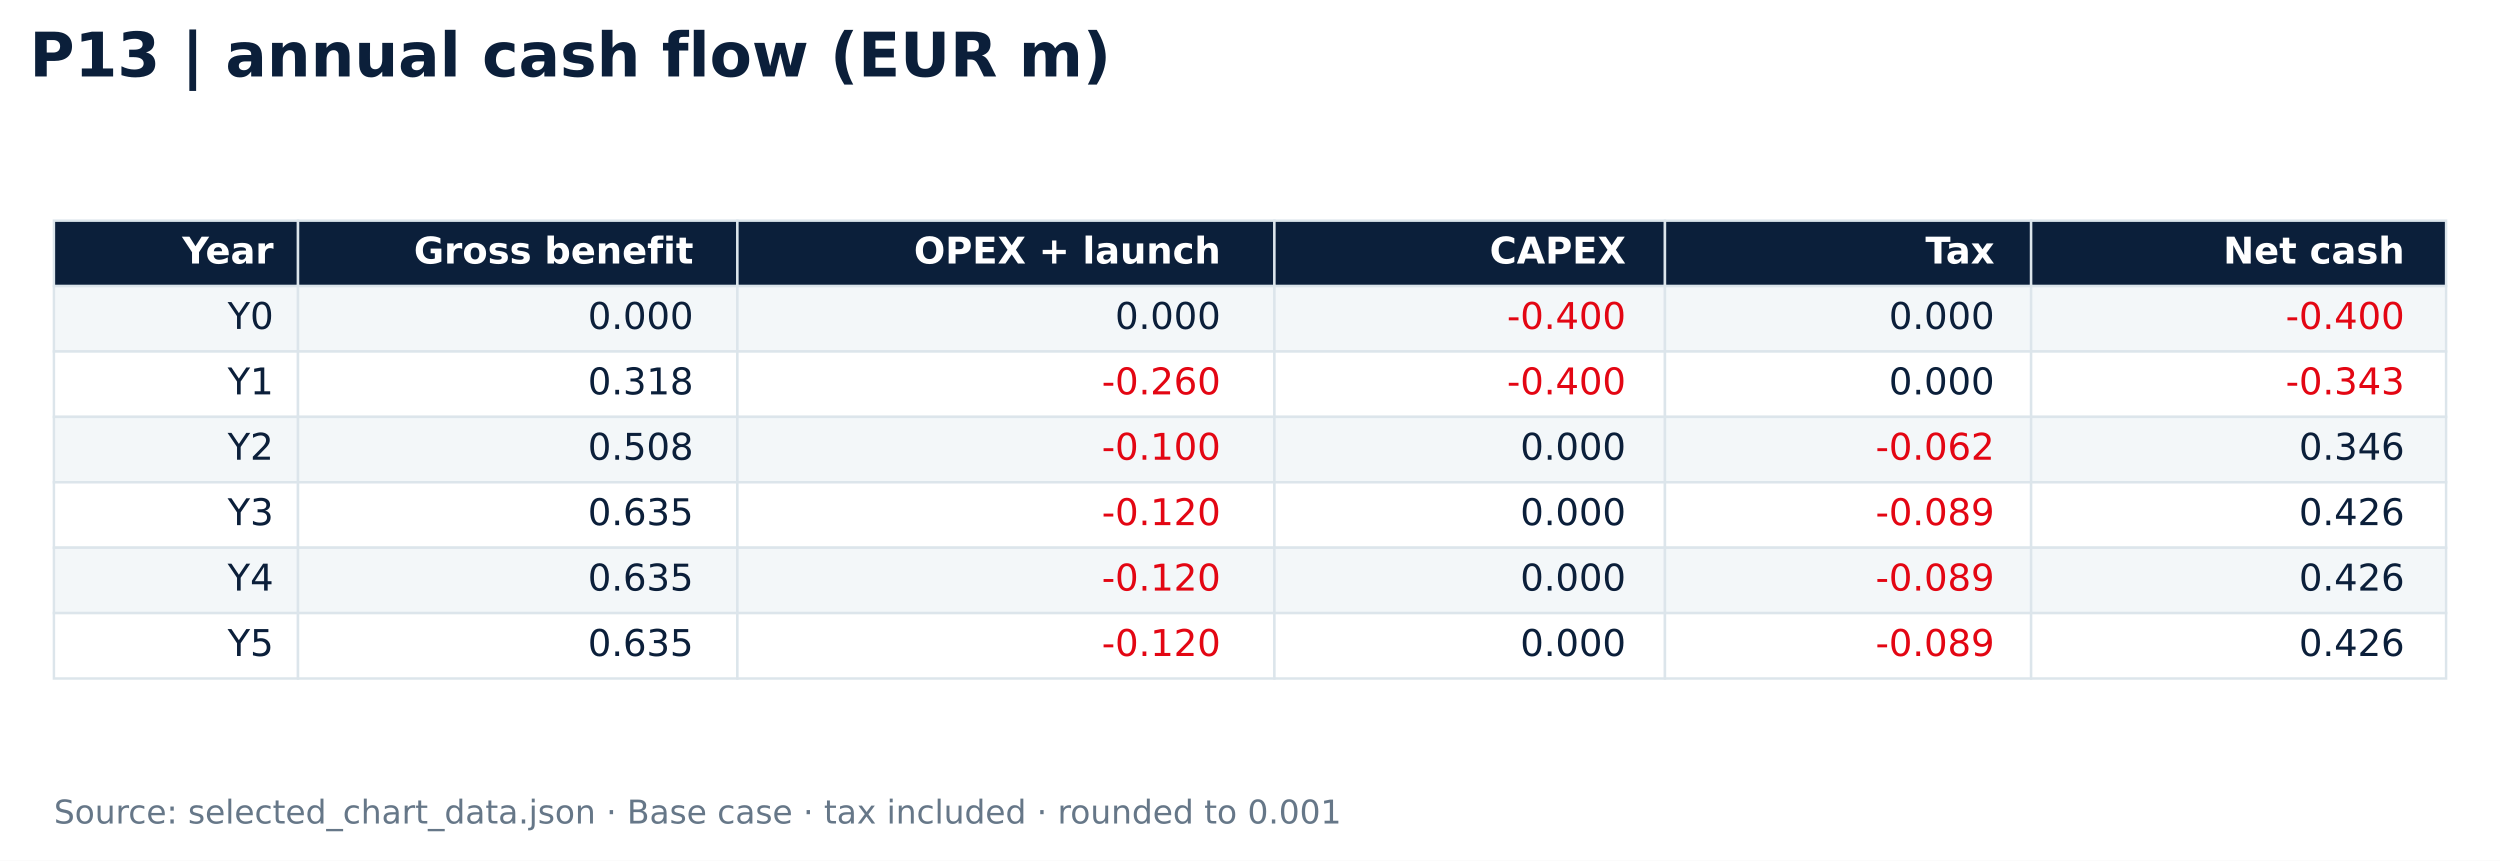
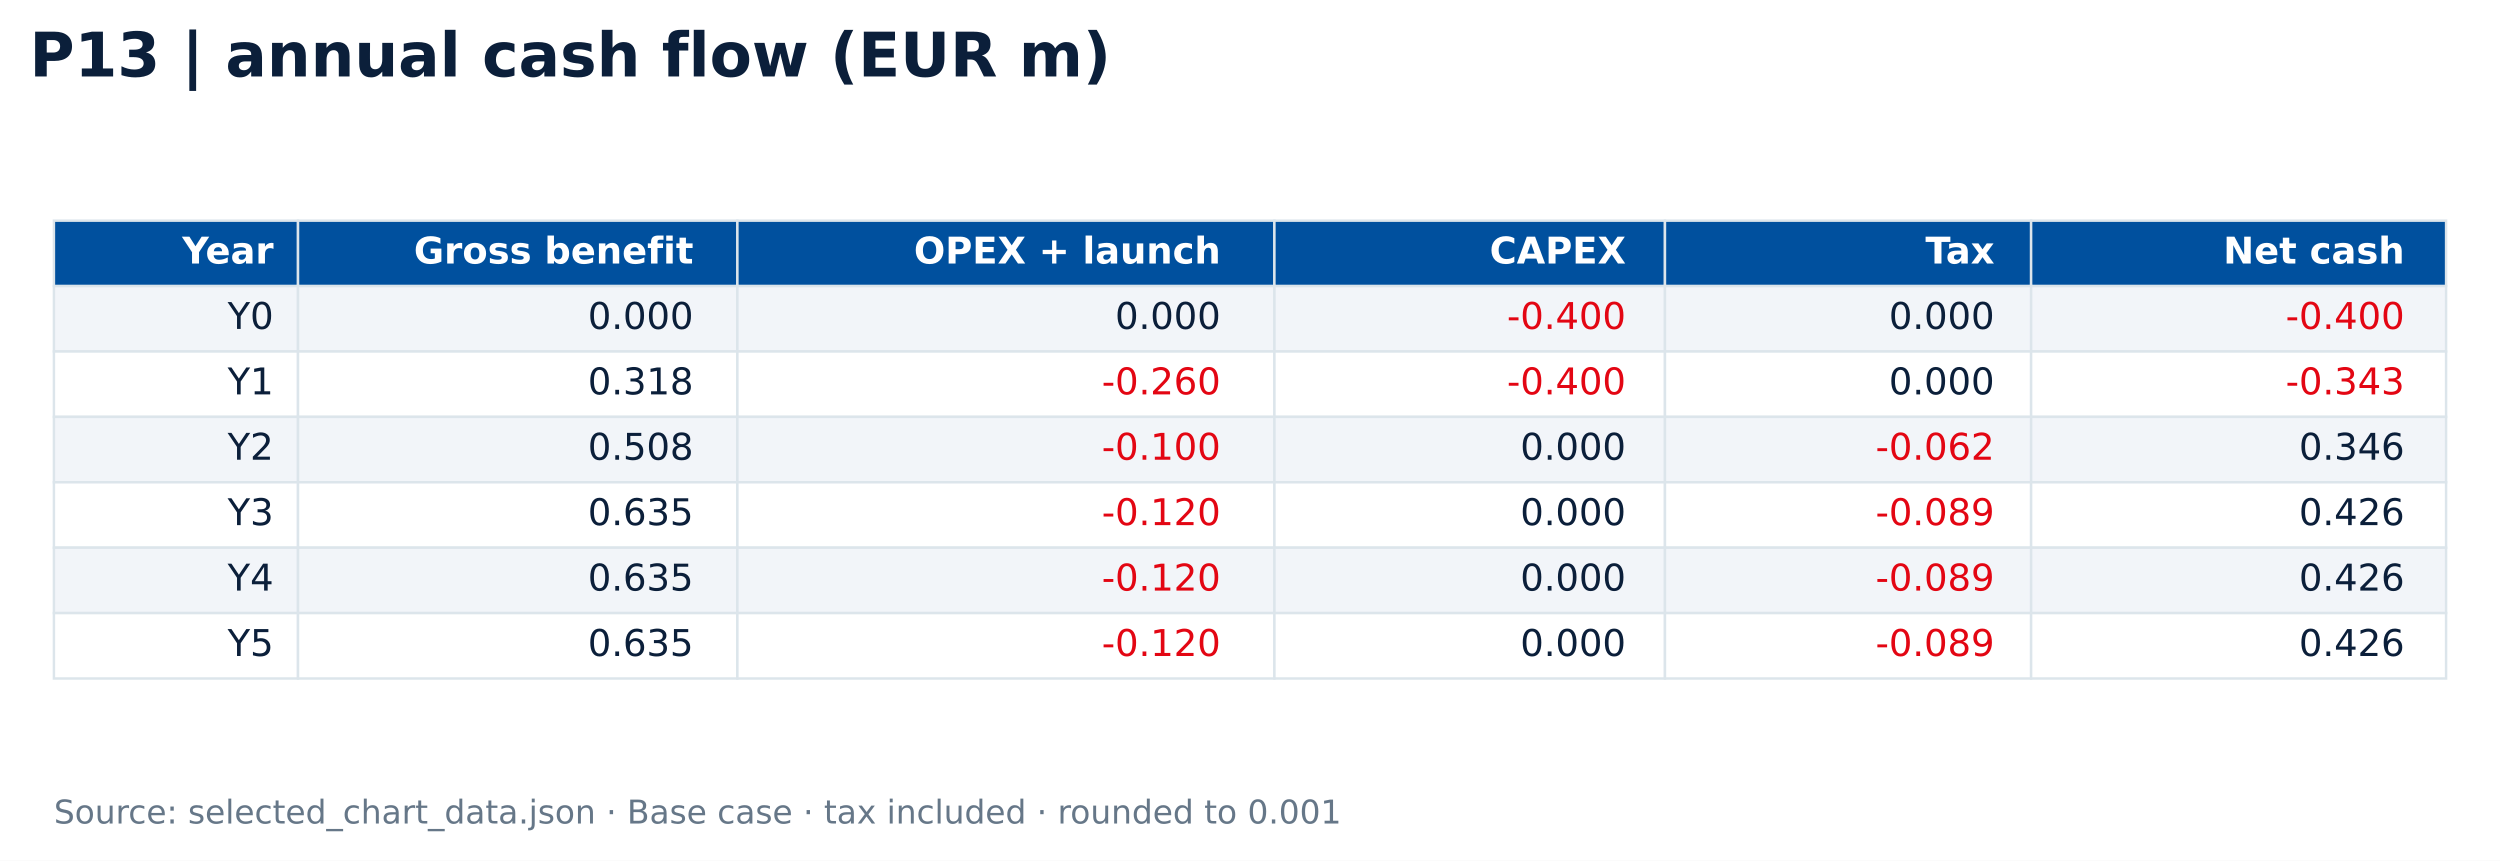
<svg xmlns="http://www.w3.org/2000/svg" width="609.984pt" height="210.02pt" viewBox="0 0 609.984 210.02" version="1.1">
  <defs>
    <style type="text/css">*{stroke-linejoin: round; stroke-linecap: butt}</style>
  </defs>
  <g id="figure_1">
    <g id="patch_1">
      <path d="M 0 210.02  L 609.984 210.02  L 609.984 0  L 0 0  z " style="fill: #ffffff" />
    </g>
    <g id="axes_1">
      <g id="table_1">
        <g id="patch_2">
-           <path d="M 13.156 69.799  L 72.714 69.799  L 72.714 53.841  L 13.156 53.841  z " style="fill: #0b1f3a; stroke: #dce5eb; stroke-width: 0.6; stroke-linejoin: miter" />
+           <path d="M 13.156 69.799  L 72.714 69.799  L 72.714 53.841  L 13.156 53.841  z " style="fill: #00509e; stroke: #dce5eb; stroke-width: 0.6; stroke-linejoin: miter" />
        </g>
        <g id="text_1">
          <text style="font-weight: 700; font-size: 9px; font-family: 'DejaVu Sans'; text-anchor: end; fill: #ffffff" x="66.758" y="64.303" transform="rotate(-0 66.7584 64.30339)">Year</text>
        </g>
        <g id="patch_3">
-           <path d="M 72.714 69.799  L 179.919 69.799  L 179.919 53.841  L 72.714 53.841  z " style="fill: #0b1f3a; stroke: #dce5eb; stroke-width: 0.6; stroke-linejoin: miter" />
+           <path d="M 72.714 69.799  L 179.919 69.799  L 179.919 53.841  L 72.714 53.841  z " style="fill: #00509e; stroke: #dce5eb; stroke-width: 0.6; stroke-linejoin: miter" />
        </g>
        <g id="text_2">
          <text style="font-weight: 700; font-size: 9px; font-family: 'DejaVu Sans'; text-anchor: end; fill: #ffffff" x="169.199" y="64.303" transform="rotate(-0 169.1988 64.30339)">Gross benefit</text>
        </g>
        <g id="patch_4">
-           <path d="M 179.919 69.799  L 310.948 69.799  L 310.948 53.841  L 179.919 53.841  z " style="fill: #0b1f3a; stroke: #dce5eb; stroke-width: 0.6; stroke-linejoin: miter" />
+           <path d="M 179.919 69.799  L 310.948 69.799  L 310.948 53.841  L 179.919 53.841  z " style="fill: #00509e; stroke: #dce5eb; stroke-width: 0.6; stroke-linejoin: miter" />
        </g>
        <g id="text_3">
          <text style="font-weight: 700; font-size: 9px; font-family: 'DejaVu Sans'; text-anchor: end; fill: #ffffff" x="297.845" y="64.303" transform="rotate(-0 297.845 64.30339)">OPEX + launch</text>
        </g>
        <g id="patch_5">
-           <path d="M 310.948 69.799  L 406.241 69.799  L 406.241 53.841  L 310.948 53.841  z " style="fill: #0b1f3a; stroke: #dce5eb; stroke-width: 0.6; stroke-linejoin: miter" />
+           <path d="M 310.948 69.799  L 406.241 69.799  L 406.241 53.841  L 310.948 53.841  z " style="fill: #00509e; stroke: #dce5eb; stroke-width: 0.6; stroke-linejoin: miter" />
        </g>
        <g id="text_4">
          <text style="font-weight: 700; font-size: 9px; font-family: 'DejaVu Sans'; text-anchor: end; fill: #ffffff" x="396.712" y="64.303" transform="rotate(-0 396.7119 64.30339)">CAPEX</text>
        </g>
        <g id="patch_6">
-           <path d="M 406.241 69.799  L 495.579 69.799  L 495.579 53.841  L 406.241 53.841  z " style="fill: #0b1f3a; stroke: #dce5eb; stroke-width: 0.6; stroke-linejoin: miter" />
+           <path d="M 406.241 69.799  L 495.579 69.799  L 495.579 53.841  L 406.241 53.841  z " style="fill: #00509e; stroke: #dce5eb; stroke-width: 0.6; stroke-linejoin: miter" />
        </g>
        <g id="text_5">
          <text style="font-weight: 700; font-size: 9px; font-family: 'DejaVu Sans'; text-anchor: end; fill: #ffffff" x="486.645" y="64.303" transform="rotate(-0 486.6451 64.30339)">Tax</text>
        </g>
        <g id="patch_7">
-           <path d="M 495.579 69.799  L 596.828 69.799  L 596.828 53.841  L 495.579 53.841  z " style="fill: #0b1f3a; stroke: #dce5eb; stroke-width: 0.6; stroke-linejoin: miter" />
+           <path d="M 495.579 69.799  L 596.828 69.799  L 596.828 53.841  L 495.579 53.841  z " style="fill: #00509e; stroke: #dce5eb; stroke-width: 0.6; stroke-linejoin: miter" />
        </g>
        <g id="text_6">
          <text style="font-weight: 700; font-size: 9px; font-family: 'DejaVu Sans'; text-anchor: end; fill: #ffffff" x="586.703" y="64.303" transform="rotate(-0 586.7032 64.30339)">Net cash</text>
        </g>
        <g id="patch_8">
-           <path d="M 13.156 85.758  L 72.714 85.758  L 72.714 69.799  L 13.156 69.799  z " style="fill: #f3f7f9; stroke: #dce5eb; stroke-width: 0.6; stroke-linejoin: miter" />
+           <path d="M 13.156 85.758  L 72.714 85.758  L 72.714 69.799  L 13.156 69.799  z " style="fill: #f2f5f9; stroke: #dce5eb; stroke-width: 0.6; stroke-linejoin: miter" />
        </g>
        <g id="text_7">
          <text style="font-size: 9px; font-family: 'DejaVu Sans'; text-anchor: end; fill: #0b1f3a" x="66.758" y="80.262" transform="rotate(-0 66.7584 80.26184)">Y0</text>
        </g>
        <g id="patch_9">
-           <path d="M 72.714 85.758  L 179.919 85.758  L 179.919 69.799  L 72.714 69.799  z " style="fill: #f3f7f9; stroke: #dce5eb; stroke-width: 0.6; stroke-linejoin: miter" />
+           <path d="M 72.714 85.758  L 179.919 85.758  L 179.919 69.799  L 72.714 69.799  z " style="fill: #f2f5f9; stroke: #dce5eb; stroke-width: 0.6; stroke-linejoin: miter" />
        </g>
        <g id="text_8">
          <text style="font-size: 9px; font-family: 'DejaVu Sans'; text-anchor: end; fill: #0b1f3a" x="169.199" y="80.262" transform="rotate(-0 169.1988 80.26184)">0.000</text>
        </g>
        <g id="patch_10">
-           <path d="M 179.919 85.758  L 310.948 85.758  L 310.948 69.799  L 179.919 69.799  z " style="fill: #f3f7f9; stroke: #dce5eb; stroke-width: 0.6; stroke-linejoin: miter" />
+           <path d="M 179.919 85.758  L 310.948 85.758  L 310.948 69.799  L 179.919 69.799  z " style="fill: #f2f5f9; stroke: #dce5eb; stroke-width: 0.6; stroke-linejoin: miter" />
        </g>
        <g id="text_9">
          <text style="font-size: 9px; font-family: 'DejaVu Sans'; text-anchor: end; fill: #0b1f3a" x="297.845" y="80.262" transform="rotate(-0 297.845 80.26184)">0.000</text>
        </g>
        <g id="patch_11">
-           <path d="M 310.948 85.758  L 406.241 85.758  L 406.241 69.799  L 310.948 69.799  z " style="fill: #f3f7f9; stroke: #dce5eb; stroke-width: 0.6; stroke-linejoin: miter" />
+           <path d="M 310.948 85.758  L 406.241 85.758  L 406.241 69.799  L 310.948 69.799  z " style="fill: #f2f5f9; stroke: #dce5eb; stroke-width: 0.6; stroke-linejoin: miter" />
        </g>
        <g id="text_10">
          <text style="font-size: 9px; font-family: 'DejaVu Sans'; text-anchor: end; fill: #e30613" x="396.712" y="80.262" transform="rotate(-0 396.7119 80.26184)">-0.400</text>
        </g>
        <g id="patch_12">
-           <path d="M 406.241 85.758  L 495.579 85.758  L 495.579 69.799  L 406.241 69.799  z " style="fill: #f3f7f9; stroke: #dce5eb; stroke-width: 0.6; stroke-linejoin: miter" />
+           <path d="M 406.241 85.758  L 495.579 85.758  L 495.579 69.799  L 406.241 69.799  z " style="fill: #f2f5f9; stroke: #dce5eb; stroke-width: 0.6; stroke-linejoin: miter" />
        </g>
        <g id="text_11">
          <text style="font-size: 9px; font-family: 'DejaVu Sans'; text-anchor: end; fill: #0b1f3a" x="486.645" y="80.262" transform="rotate(-0 486.6451 80.26184)">0.000</text>
        </g>
        <g id="patch_13">
-           <path d="M 495.579 85.758  L 596.828 85.758  L 596.828 69.799  L 495.579 69.799  z " style="fill: #f3f7f9; stroke: #dce5eb; stroke-width: 0.6; stroke-linejoin: miter" />
+           <path d="M 495.579 85.758  L 596.828 85.758  L 596.828 69.799  L 495.579 69.799  z " style="fill: #f2f5f9; stroke: #dce5eb; stroke-width: 0.6; stroke-linejoin: miter" />
        </g>
        <g id="text_12">
          <text style="font-size: 9px; font-family: 'DejaVu Sans'; text-anchor: end; fill: #e30613" x="586.703" y="80.262" transform="rotate(-0 586.7032 80.26184)">-0.400</text>
        </g>
        <g id="patch_14">
          <path d="M 13.156 101.716  L 72.714 101.716  L 72.714 85.758  L 13.156 85.758  z " style="fill: #ffffff; stroke: #dce5eb; stroke-width: 0.6; stroke-linejoin: miter" />
        </g>
        <g id="text_13">
          <text style="font-size: 9px; font-family: 'DejaVu Sans'; text-anchor: end; fill: #0b1f3a" x="66.758" y="96.22" transform="rotate(-0 66.7584 96.22028)">Y1</text>
        </g>
        <g id="patch_15">
          <path d="M 72.714 101.716  L 179.919 101.716  L 179.919 85.758  L 72.714 85.758  z " style="fill: #ffffff; stroke: #dce5eb; stroke-width: 0.6; stroke-linejoin: miter" />
        </g>
        <g id="text_14">
          <text style="font-size: 9px; font-family: 'DejaVu Sans'; text-anchor: end; fill: #0b1f3a" x="169.199" y="96.22" transform="rotate(-0 169.1988 96.22028)">0.318</text>
        </g>
        <g id="patch_16">
          <path d="M 179.919 101.716  L 310.948 101.716  L 310.948 85.758  L 179.919 85.758  z " style="fill: #ffffff; stroke: #dce5eb; stroke-width: 0.6; stroke-linejoin: miter" />
        </g>
        <g id="text_15">
          <text style="font-size: 9px; font-family: 'DejaVu Sans'; text-anchor: end; fill: #e30613" x="297.845" y="96.22" transform="rotate(-0 297.845 96.22028)">-0.260</text>
        </g>
        <g id="patch_17">
          <path d="M 310.948 101.716  L 406.241 101.716  L 406.241 85.758  L 310.948 85.758  z " style="fill: #ffffff; stroke: #dce5eb; stroke-width: 0.6; stroke-linejoin: miter" />
        </g>
        <g id="text_16">
          <text style="font-size: 9px; font-family: 'DejaVu Sans'; text-anchor: end; fill: #e30613" x="396.712" y="96.22" transform="rotate(-0 396.7119 96.22028)">-0.400</text>
        </g>
        <g id="patch_18">
          <path d="M 406.241 101.716  L 495.579 101.716  L 495.579 85.758  L 406.241 85.758  z " style="fill: #ffffff; stroke: #dce5eb; stroke-width: 0.6; stroke-linejoin: miter" />
        </g>
        <g id="text_17">
          <text style="font-size: 9px; font-family: 'DejaVu Sans'; text-anchor: end; fill: #0b1f3a" x="486.645" y="96.22" transform="rotate(-0 486.6451 96.22028)">0.000</text>
        </g>
        <g id="patch_19">
          <path d="M 495.579 101.716  L 596.828 101.716  L 596.828 85.758  L 495.579 85.758  z " style="fill: #ffffff; stroke: #dce5eb; stroke-width: 0.6; stroke-linejoin: miter" />
        </g>
        <g id="text_18">
          <text style="font-size: 9px; font-family: 'DejaVu Sans'; text-anchor: end; fill: #e30613" x="586.703" y="96.22" transform="rotate(-0 586.7032 96.22028)">-0.343</text>
        </g>
        <g id="patch_20">
-           <path d="M 13.156 117.675  L 72.714 117.675  L 72.714 101.716  L 13.156 101.716  z " style="fill: #f3f7f9; stroke: #dce5eb; stroke-width: 0.6; stroke-linejoin: miter" />
+           <path d="M 13.156 117.675  L 72.714 117.675  L 72.714 101.716  L 13.156 101.716  z " style="fill: #f2f5f9; stroke: #dce5eb; stroke-width: 0.6; stroke-linejoin: miter" />
        </g>
        <g id="text_19">
          <text style="font-size: 9px; font-family: 'DejaVu Sans'; text-anchor: end; fill: #0b1f3a" x="66.758" y="112.179" transform="rotate(-0 66.7584 112.1787)">Y2</text>
        </g>
        <g id="patch_21">
-           <path d="M 72.714 117.675  L 179.919 117.675  L 179.919 101.716  L 72.714 101.716  z " style="fill: #f3f7f9; stroke: #dce5eb; stroke-width: 0.6; stroke-linejoin: miter" />
+           <path d="M 72.714 117.675  L 179.919 117.675  L 179.919 101.716  L 72.714 101.716  z " style="fill: #f2f5f9; stroke: #dce5eb; stroke-width: 0.6; stroke-linejoin: miter" />
        </g>
        <g id="text_20">
          <text style="font-size: 9px; font-family: 'DejaVu Sans'; text-anchor: end; fill: #0b1f3a" x="169.199" y="112.179" transform="rotate(-0 169.1988 112.1787)">0.508</text>
        </g>
        <g id="patch_22">
-           <path d="M 179.919 117.675  L 310.948 117.675  L 310.948 101.716  L 179.919 101.716  z " style="fill: #f3f7f9; stroke: #dce5eb; stroke-width: 0.6; stroke-linejoin: miter" />
+           <path d="M 179.919 117.675  L 310.948 117.675  L 310.948 101.716  L 179.919 101.716  z " style="fill: #f2f5f9; stroke: #dce5eb; stroke-width: 0.6; stroke-linejoin: miter" />
        </g>
        <g id="text_21">
          <text style="font-size: 9px; font-family: 'DejaVu Sans'; text-anchor: end; fill: #e30613" x="297.845" y="112.179" transform="rotate(-0 297.845 112.1787)">-0.100</text>
        </g>
        <g id="patch_23">
-           <path d="M 310.948 117.675  L 406.241 117.675  L 406.241 101.716  L 310.948 101.716  z " style="fill: #f3f7f9; stroke: #dce5eb; stroke-width: 0.6; stroke-linejoin: miter" />
+           <path d="M 310.948 117.675  L 406.241 117.675  L 406.241 101.716  L 310.948 101.716  z " style="fill: #f2f5f9; stroke: #dce5eb; stroke-width: 0.6; stroke-linejoin: miter" />
        </g>
        <g id="text_22">
          <text style="font-size: 9px; font-family: 'DejaVu Sans'; text-anchor: end; fill: #0b1f3a" x="396.712" y="112.179" transform="rotate(-0 396.7119 112.1787)">0.000</text>
        </g>
        <g id="patch_24">
-           <path d="M 406.241 117.675  L 495.579 117.675  L 495.579 101.716  L 406.241 101.716  z " style="fill: #f3f7f9; stroke: #dce5eb; stroke-width: 0.6; stroke-linejoin: miter" />
+           <path d="M 406.241 117.675  L 495.579 117.675  L 495.579 101.716  L 406.241 101.716  z " style="fill: #f2f5f9; stroke: #dce5eb; stroke-width: 0.6; stroke-linejoin: miter" />
        </g>
        <g id="text_23">
          <text style="font-size: 9px; font-family: 'DejaVu Sans'; text-anchor: end; fill: #e30613" x="486.645" y="112.179" transform="rotate(-0 486.6451 112.1787)">-0.062</text>
        </g>
        <g id="patch_25">
-           <path d="M 495.579 117.675  L 596.828 117.675  L 596.828 101.716  L 495.579 101.716  z " style="fill: #f3f7f9; stroke: #dce5eb; stroke-width: 0.6; stroke-linejoin: miter" />
+           <path d="M 495.579 117.675  L 596.828 117.675  L 596.828 101.716  L 495.579 101.716  z " style="fill: #f2f5f9; stroke: #dce5eb; stroke-width: 0.6; stroke-linejoin: miter" />
        </g>
        <g id="text_24">
          <text style="font-size: 9px; font-family: 'DejaVu Sans'; text-anchor: end; fill: #0b1f3a" x="586.703" y="112.179" transform="rotate(-0 586.7032 112.1787)">0.346</text>
        </g>
        <g id="patch_26">
          <path d="M 13.156 133.633  L 72.714 133.633  L 72.714 117.675  L 13.156 117.675  z " style="fill: #ffffff; stroke: #dce5eb; stroke-width: 0.6; stroke-linejoin: miter" />
        </g>
        <g id="text_25">
          <text style="font-size: 9px; font-family: 'DejaVu Sans'; text-anchor: end; fill: #0b1f3a" x="66.758" y="128.137" transform="rotate(-0 66.7584 128.1372)">Y3</text>
        </g>
        <g id="patch_27">
          <path d="M 72.714 133.633  L 179.919 133.633  L 179.919 117.675  L 72.714 117.675  z " style="fill: #ffffff; stroke: #dce5eb; stroke-width: 0.6; stroke-linejoin: miter" />
        </g>
        <g id="text_26">
          <text style="font-size: 9px; font-family: 'DejaVu Sans'; text-anchor: end; fill: #0b1f3a" x="169.199" y="128.137" transform="rotate(-0 169.1988 128.1372)">0.635</text>
        </g>
        <g id="patch_28">
          <path d="M 179.919 133.633  L 310.948 133.633  L 310.948 117.675  L 179.919 117.675  z " style="fill: #ffffff; stroke: #dce5eb; stroke-width: 0.6; stroke-linejoin: miter" />
        </g>
        <g id="text_27">
          <text style="font-size: 9px; font-family: 'DejaVu Sans'; text-anchor: end; fill: #e30613" x="297.845" y="128.137" transform="rotate(-0 297.845 128.1372)">-0.120</text>
        </g>
        <g id="patch_29">
          <path d="M 310.948 133.633  L 406.241 133.633  L 406.241 117.675  L 310.948 117.675  z " style="fill: #ffffff; stroke: #dce5eb; stroke-width: 0.6; stroke-linejoin: miter" />
        </g>
        <g id="text_28">
          <text style="font-size: 9px; font-family: 'DejaVu Sans'; text-anchor: end; fill: #0b1f3a" x="396.712" y="128.137" transform="rotate(-0 396.7119 128.1372)">0.000</text>
        </g>
        <g id="patch_30">
          <path d="M 406.241 133.633  L 495.579 133.633  L 495.579 117.675  L 406.241 117.675  z " style="fill: #ffffff; stroke: #dce5eb; stroke-width: 0.6; stroke-linejoin: miter" />
        </g>
        <g id="text_29">
          <text style="font-size: 9px; font-family: 'DejaVu Sans'; text-anchor: end; fill: #e30613" x="486.645" y="128.137" transform="rotate(-0 486.6451 128.1372)">-0.089</text>
        </g>
        <g id="patch_31">
          <path d="M 495.579 133.633  L 596.828 133.633  L 596.828 117.675  L 495.579 117.675  z " style="fill: #ffffff; stroke: #dce5eb; stroke-width: 0.6; stroke-linejoin: miter" />
        </g>
        <g id="text_30">
          <text style="font-size: 9px; font-family: 'DejaVu Sans'; text-anchor: end; fill: #0b1f3a" x="586.703" y="128.137" transform="rotate(-0 586.7032 128.1372)">0.426</text>
        </g>
        <g id="patch_32">
-           <path d="M 13.156 149.591  L 72.714 149.591  L 72.714 133.633  L 13.156 133.633  z " style="fill: #f3f7f9; stroke: #dce5eb; stroke-width: 0.6; stroke-linejoin: miter" />
+           <path d="M 13.156 149.591  L 72.714 149.591  L 72.714 133.633  L 13.156 133.633  z " style="fill: #f2f5f9; stroke: #dce5eb; stroke-width: 0.6; stroke-linejoin: miter" />
        </g>
        <g id="text_31">
          <text style="font-size: 9px; font-family: 'DejaVu Sans'; text-anchor: end; fill: #0b1f3a" x="66.758" y="144.096" transform="rotate(-0 66.7584 144.0956)">Y4</text>
        </g>
        <g id="patch_33">
-           <path d="M 72.714 149.591  L 179.919 149.591  L 179.919 133.633  L 72.714 133.633  z " style="fill: #f3f7f9; stroke: #dce5eb; stroke-width: 0.6; stroke-linejoin: miter" />
+           <path d="M 72.714 149.591  L 179.919 149.591  L 179.919 133.633  L 72.714 133.633  z " style="fill: #f2f5f9; stroke: #dce5eb; stroke-width: 0.6; stroke-linejoin: miter" />
        </g>
        <g id="text_32">
          <text style="font-size: 9px; font-family: 'DejaVu Sans'; text-anchor: end; fill: #0b1f3a" x="169.199" y="144.096" transform="rotate(-0 169.1988 144.0956)">0.635</text>
        </g>
        <g id="patch_34">
-           <path d="M 179.919 149.591  L 310.948 149.591  L 310.948 133.633  L 179.919 133.633  z " style="fill: #f3f7f9; stroke: #dce5eb; stroke-width: 0.6; stroke-linejoin: miter" />
+           <path d="M 179.919 149.591  L 310.948 149.591  L 310.948 133.633  L 179.919 133.633  z " style="fill: #f2f5f9; stroke: #dce5eb; stroke-width: 0.6; stroke-linejoin: miter" />
        </g>
        <g id="text_33">
          <text style="font-size: 9px; font-family: 'DejaVu Sans'; text-anchor: end; fill: #e30613" x="297.845" y="144.096" transform="rotate(-0 297.845 144.0956)">-0.120</text>
        </g>
        <g id="patch_35">
-           <path d="M 310.948 149.591  L 406.241 149.591  L 406.241 133.633  L 310.948 133.633  z " style="fill: #f3f7f9; stroke: #dce5eb; stroke-width: 0.6; stroke-linejoin: miter" />
+           <path d="M 310.948 149.591  L 406.241 149.591  L 406.241 133.633  L 310.948 133.633  z " style="fill: #f2f5f9; stroke: #dce5eb; stroke-width: 0.6; stroke-linejoin: miter" />
        </g>
        <g id="text_34">
          <text style="font-size: 9px; font-family: 'DejaVu Sans'; text-anchor: end; fill: #0b1f3a" x="396.712" y="144.096" transform="rotate(-0 396.7119 144.0956)">0.000</text>
        </g>
        <g id="patch_36">
-           <path d="M 406.241 149.591  L 495.579 149.591  L 495.579 133.633  L 406.241 133.633  z " style="fill: #f3f7f9; stroke: #dce5eb; stroke-width: 0.6; stroke-linejoin: miter" />
+           <path d="M 406.241 149.591  L 495.579 149.591  L 495.579 133.633  L 406.241 133.633  z " style="fill: #f2f5f9; stroke: #dce5eb; stroke-width: 0.6; stroke-linejoin: miter" />
        </g>
        <g id="text_35">
          <text style="font-size: 9px; font-family: 'DejaVu Sans'; text-anchor: end; fill: #e30613" x="486.645" y="144.096" transform="rotate(-0 486.6451 144.0956)">-0.089</text>
        </g>
        <g id="patch_37">
-           <path d="M 495.579 149.591  L 596.828 149.591  L 596.828 133.633  L 495.579 133.633  z " style="fill: #f3f7f9; stroke: #dce5eb; stroke-width: 0.6; stroke-linejoin: miter" />
+           <path d="M 495.579 149.591  L 596.828 149.591  L 596.828 133.633  L 495.579 133.633  z " style="fill: #f2f5f9; stroke: #dce5eb; stroke-width: 0.6; stroke-linejoin: miter" />
        </g>
        <g id="text_36">
          <text style="font-size: 9px; font-family: 'DejaVu Sans'; text-anchor: end; fill: #0b1f3a" x="586.703" y="144.096" transform="rotate(-0 586.7032 144.0956)">0.426</text>
        </g>
        <g id="patch_38">
          <path d="M 13.156 165.55  L 72.714 165.55  L 72.714 149.591  L 13.156 149.591  z " style="fill: #ffffff; stroke: #dce5eb; stroke-width: 0.6; stroke-linejoin: miter" />
        </g>
        <g id="text_37">
          <text style="font-size: 9px; font-family: 'DejaVu Sans'; text-anchor: end; fill: #0b1f3a" x="66.758" y="160.054" transform="rotate(-0 66.7584 160.054)">Y5</text>
        </g>
        <g id="patch_39">
          <path d="M 72.714 165.55  L 179.919 165.55  L 179.919 149.591  L 72.714 149.591  z " style="fill: #ffffff; stroke: #dce5eb; stroke-width: 0.6; stroke-linejoin: miter" />
        </g>
        <g id="text_38">
          <text style="font-size: 9px; font-family: 'DejaVu Sans'; text-anchor: end; fill: #0b1f3a" x="169.199" y="160.054" transform="rotate(-0 169.1988 160.054)">0.635</text>
        </g>
        <g id="patch_40">
          <path d="M 179.919 165.55  L 310.948 165.55  L 310.948 149.591  L 179.919 149.591  z " style="fill: #ffffff; stroke: #dce5eb; stroke-width: 0.6; stroke-linejoin: miter" />
        </g>
        <g id="text_39">
          <text style="font-size: 9px; font-family: 'DejaVu Sans'; text-anchor: end; fill: #e30613" x="297.845" y="160.054" transform="rotate(-0 297.845 160.054)">-0.120</text>
        </g>
        <g id="patch_41">
          <path d="M 310.948 165.55  L 406.241 165.55  L 406.241 149.591  L 310.948 149.591  z " style="fill: #ffffff; stroke: #dce5eb; stroke-width: 0.6; stroke-linejoin: miter" />
        </g>
        <g id="text_40">
          <text style="font-size: 9px; font-family: 'DejaVu Sans'; text-anchor: end; fill: #0b1f3a" x="396.712" y="160.054" transform="rotate(-0 396.7119 160.054)">0.000</text>
        </g>
        <g id="patch_42">
          <path d="M 406.241 165.55  L 495.579 165.55  L 495.579 149.591  L 406.241 149.591  z " style="fill: #ffffff; stroke: #dce5eb; stroke-width: 0.6; stroke-linejoin: miter" />
        </g>
        <g id="text_41">
          <text style="font-size: 9px; font-family: 'DejaVu Sans'; text-anchor: end; fill: #e30613" x="486.645" y="160.054" transform="rotate(-0 486.6451 160.054)">-0.089</text>
        </g>
        <g id="patch_43">
          <path d="M 495.579 165.55  L 596.828 165.55  L 596.828 149.591  L 495.579 149.591  z " style="fill: #ffffff; stroke: #dce5eb; stroke-width: 0.6; stroke-linejoin: miter" />
        </g>
        <g id="text_42">
          <text style="font-size: 9px; font-family: 'DejaVu Sans'; text-anchor: end; fill: #0b1f3a" x="586.703" y="160.054" transform="rotate(-0 586.7032 160.054)">0.426</text>
        </g>
      </g>
      <g id="text_43">
        <text style="font-size: 8px; font-family: 'DejaVu Sans'; text-anchor: start; fill: #667788" x="13.156" y="200.934" transform="rotate(-0 13.15584 200.9337)">Source: selected_chart_data.json · Base case · tax included · rounded to 0.001</text>
      </g>
      <g id="text_44">
        <text style="font-weight: 700; font-size: 15px; font-family: 'DejaVu Sans'; text-anchor: start; fill: #0b1f3a" x="7.2" y="18.663" transform="rotate(-0 7.2 18.66328)">P13 | annual cash flow (EUR m)</text>
      </g>
    </g>
  </g>
</svg>
